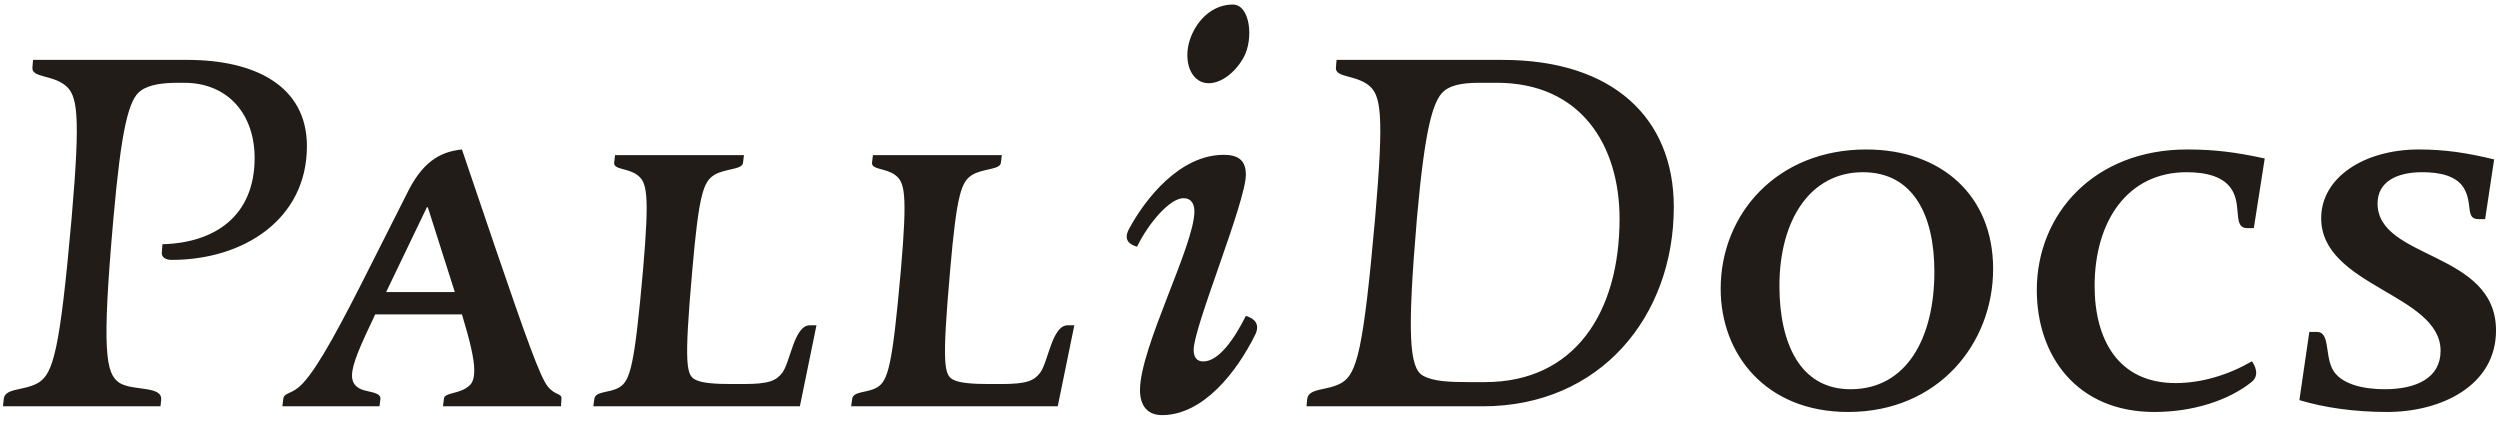
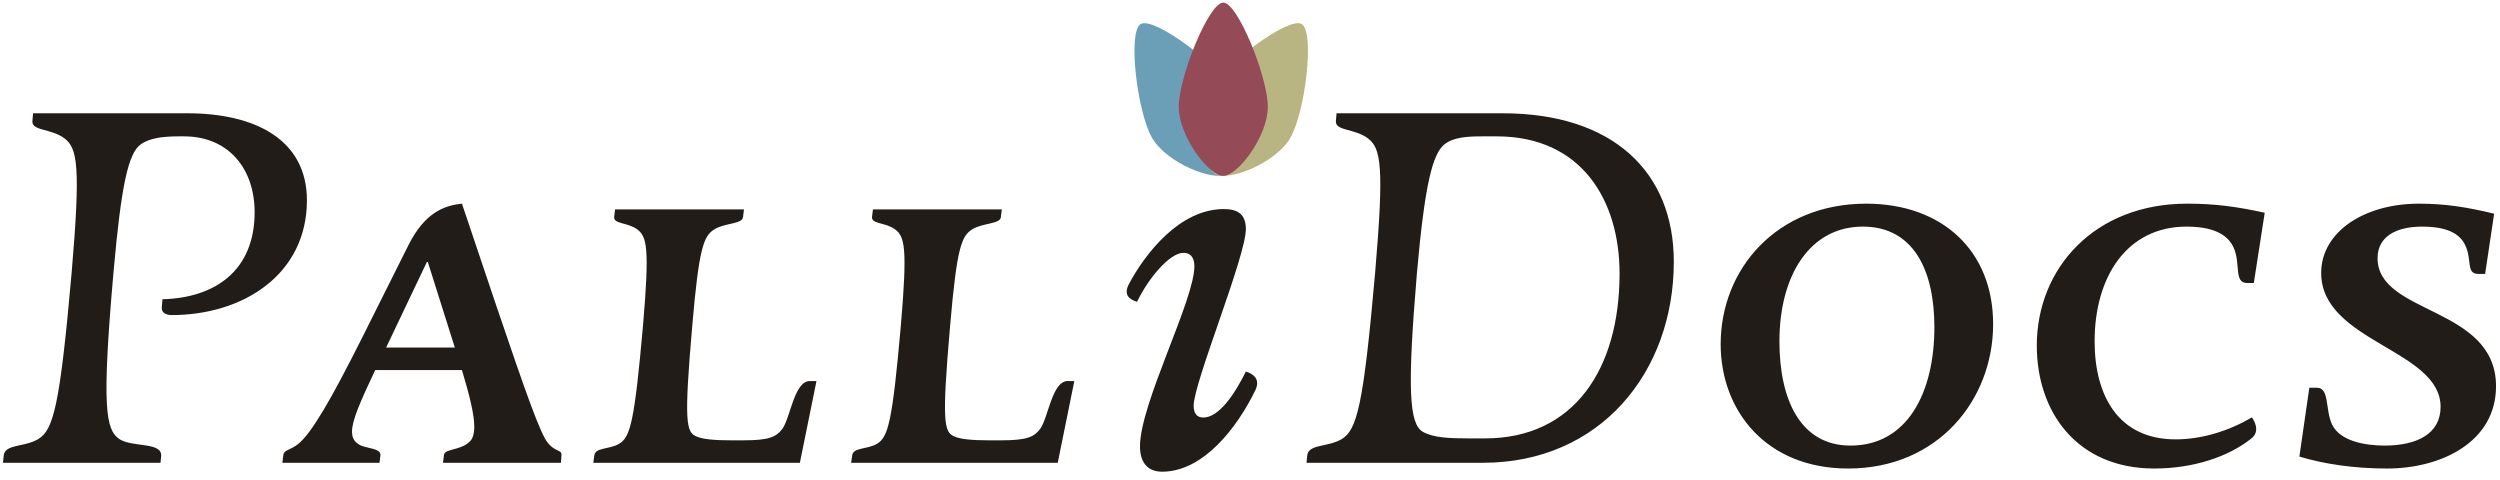
- <svg xmlns="http://www.w3.org/2000/svg" width="193" height="33" viewBox="0 0 193 33">
-   <g fill="#221C18" fill-rule="evenodd" transform="translate(0 -1)">
-     <path d="M0.231,32.366 L0.281,31.861 C0.332,30.903 1.845,31.205 2.956,30.55 C4.116,29.843 4.621,28.077 5.529,17.834 C6.235,9.66 5.983,8.298 4.974,7.541 C3.965,6.784 2.451,6.986 2.501,6.229 L2.552,5.624 L14.46,5.624 C19.707,5.624 23.694,7.642 23.694,12.284 C23.694,17.935 18.799,21.064 13.249,21.064 C12.795,21.064 12.442,20.862 12.492,20.458 L12.542,19.853 C16.579,19.752 19.657,17.683 19.657,13.192 C19.657,9.862 17.639,7.39 14.208,7.39 L13.804,7.39 C12.694,7.39 11.584,7.49 10.877,7.995 C9.919,8.651 9.364,11.022 8.758,17.834 C7.85,28.077 8.153,29.843 9.212,30.55 C10.221,31.205 12.542,30.751 12.442,31.861 L12.391,32.366 L0.231,32.366 Z M21.798,32.366 L21.871,31.781 C21.907,31.378 22.383,31.415 23.005,30.939 C24.066,30.098 25.566,27.501 27.87,22.965 L31.565,15.648 C32.809,13.234 34.272,12.685 35.662,12.539 L38.296,20.294 C40.637,27.135 41.698,30.098 42.283,30.83 C42.869,31.561 43.381,31.342 43.344,31.781 L43.308,32.366 L34.199,32.366 L34.272,31.781 C34.309,31.269 35.516,31.451 36.247,30.756 C36.503,30.537 36.613,30.135 36.613,29.586 C36.613,28.708 36.284,27.318 35.662,25.269 L28.968,25.269 C27.834,27.647 27.175,29.11 27.175,29.988 C27.175,30.5 27.395,30.83 27.87,31.049 C28.382,31.269 29.407,31.269 29.37,31.781 L29.297,32.366 L21.798,32.366 Z M29.809,23.55 L35.113,23.55 L33.028,17.002 L32.955,17.002 L29.809,23.55 Z M45.802,32.366 L45.875,31.854 C45.911,31.159 47.009,31.378 47.814,30.903 C48.655,30.391 48.984,29.257 49.643,21.83 C50.155,15.904 49.935,15.063 49.204,14.514 C48.472,13.965 47.375,14.112 47.411,13.563 L47.484,12.978 L57.435,12.978 L57.361,13.563 C57.325,14.112 55.935,14.002 55.13,14.514 C54.325,15.026 53.959,15.904 53.447,21.83 C52.789,29.33 52.972,30.025 53.776,30.354 C54.252,30.574 55.24,30.647 56.41,30.647 L57.398,30.647 C59.373,30.647 59.922,30.391 60.398,29.769 C61.02,28.927 61.312,26.111 62.519,26.111 L63.032,26.111 L61.751,32.366 L45.802,32.366 Z M65.708,32.366 L65.781,31.854 C65.818,31.159 66.915,31.378 67.72,30.903 C68.562,30.391 68.891,29.257 69.549,21.83 C70.062,15.904 69.842,15.063 69.11,14.514 C68.379,13.965 67.281,14.112 67.318,13.563 L67.391,12.978 L77.341,12.978 L77.268,13.563 C77.232,14.112 75.841,14.002 75.037,14.514 C74.232,15.026 73.866,15.904 73.354,21.83 C72.695,29.33 72.878,30.025 73.683,30.354 C74.159,30.574 75.146,30.647 76.317,30.647 L77.305,30.647 C79.28,30.647 79.829,30.391 80.304,29.769 C80.926,28.927 81.219,26.111 82.426,26.111 L82.938,26.111 L81.658,32.366 L65.708,32.366 Z M89.71,33.047 C88.574,33.047 88.007,32.309 88.007,31.117 C88.007,27.825 92.207,19.935 92.207,17.323 C92.207,16.926 92.094,16.302 91.356,16.302 C90.334,16.302 88.688,18.175 87.78,20.048 C87.212,19.878 86.701,19.537 87.155,18.686 C88.404,16.358 91.072,12.952 94.478,12.952 C95.556,12.952 96.181,13.35 96.181,14.485 C96.181,16.585 92.151,26.235 92.151,27.995 C92.151,28.563 92.378,28.903 92.889,28.903 C94.081,28.903 95.273,27.2 96.181,25.384 C96.749,25.554 97.316,25.952 96.919,26.803 C95.5,29.698 92.889,33.047 89.71,33.047 Z M113.475,30.499 L114.636,30.499 C121.548,30.499 125.03,25.151 125.03,17.885 C125.03,12.284 122.103,7.39 115.544,7.39 L114.434,7.39 C113.324,7.39 112.163,7.44 111.457,8.045 C110.599,8.802 109.994,11.022 109.388,17.834 C108.631,26.715 108.783,29.389 109.842,29.995 C110.65,30.449 111.861,30.499 113.475,30.499 Z M100.861,32.366 L100.911,31.861 C100.962,30.903 102.475,31.205 103.585,30.55 C104.746,29.843 105.251,28.077 106.159,17.834 C106.865,9.66 106.613,8.298 105.604,7.541 C104.595,6.784 103.081,6.986 103.131,6.229 L103.182,5.624 L115.998,5.624 C124.525,5.624 129.218,10.114 129.218,16.976 C129.218,25.453 123.516,32.366 114.484,32.366 L100.861,32.366 Z M142.676,32.805 C136.311,32.805 132.836,28.342 132.836,23.294 C132.836,17.514 137.189,12.539 144.066,12.539 C149.919,12.539 153.87,16.124 153.87,21.757 C153.87,27.537 149.627,32.805 142.676,32.805 Z M142.859,31.049 C147.212,31.049 149.334,27.062 149.334,21.977 C149.334,17.587 147.688,14.295 143.81,14.295 C139.75,14.295 137.372,17.989 137.372,23.074 C137.372,27.464 138.945,31.049 142.859,31.049 Z M166.313,32.805 C160.35,32.805 157.241,28.488 157.241,23.403 C157.241,17.477 161.704,12.539 168.837,12.539 C170.995,12.539 172.642,12.758 174.837,13.234 L173.995,18.611 L173.483,18.611 C172.422,18.611 173.007,17.111 172.422,15.868 C171.8,14.551 170.154,14.295 168.801,14.295 C164.228,14.295 161.704,18.099 161.704,23.074 C161.704,27.171 163.496,30.574 167.959,30.574 C170.008,30.574 172.093,29.915 173.849,28.891 C174.032,29.147 174.507,29.952 173.812,30.5 C172.02,31.927 169.276,32.805 166.313,32.805 Z M184.28,32.805 C181.792,32.805 179.451,32.476 177.512,31.89 L178.28,26.623 L178.866,26.623 C179.853,26.623 179.487,28.269 180.036,29.439 C180.658,30.72 182.597,31.049 184.097,31.049 C186.548,31.049 188.413,30.171 188.413,28.086 C188.413,23.696 179.195,23.111 179.195,17.843 C179.195,14.697 182.524,12.539 186.731,12.539 C188.743,12.539 190.425,12.795 192.547,13.307 L191.852,17.916 L191.34,17.916 C190.352,17.916 190.864,16.855 190.316,15.721 C189.767,14.514 188.231,14.295 186.987,14.295 C184.975,14.295 183.548,15.063 183.548,16.709 C183.548,21.062 192.693,20.367 192.693,26.513 C192.693,30.756 188.487,32.805 184.28,32.805 Z" />
-     <path d="M94.028,7.612 C95.175,7.612 96.142,6.216 96.283,4.569 C96.424,2.922 95.079,0.634 93.862,1.175 C92.651,1.715 91.979,2.94 91.917,4.375 C91.84,6.167 92.881,7.612 94.028,7.612 Z" transform="rotate(24 94.103 4.353)" />
+ <svg xmlns="http://www.w3.org/2000/svg" width="193" height="37" viewBox="0 0 193 37">
+   <g fill="none" fill-rule="evenodd">
+     <path fill="#221C18" d="M0.231,35.727 L0.281,35.218 C0.332,34.251 1.845,34.556 2.956,33.895 C4.116,33.182 4.621,31.4 5.529,21.065 C6.235,12.818 5.983,11.444 4.974,10.68 C3.965,9.916 2.451,10.12 2.501,9.356 L2.552,8.745 L14.46,8.745 C19.707,8.745 23.694,10.782 23.694,15.465 C23.694,21.167 18.799,24.324 13.249,24.324 C12.795,24.324 12.442,24.12 12.492,23.713 L12.542,23.102 C16.579,23 19.657,20.913 19.657,16.382 C19.657,13.022 17.639,10.527 14.208,10.527 L13.804,10.527 C12.694,10.527 11.584,10.629 10.877,11.138 C9.919,11.8 9.364,14.193 8.758,21.065 C7.85,31.4 8.153,33.182 9.212,33.895 C10.221,34.556 12.542,34.098 12.442,35.218 L12.391,35.727 L0.231,35.727 Z M21.798,35.727 L21.871,35.137 C21.907,34.731 22.383,34.768 23.005,34.288 C24.066,33.439 25.566,30.818 27.87,26.242 L31.565,18.86 C32.809,16.424 34.272,15.87 35.662,15.723 L38.296,23.547 C40.637,30.449 41.698,33.439 42.283,34.177 C42.869,34.915 43.381,34.694 43.344,35.137 L43.308,35.727 L34.199,35.727 L34.272,35.137 C34.309,34.62 35.516,34.805 36.247,34.103 C36.503,33.882 36.613,33.476 36.613,32.922 C36.613,32.036 36.284,30.634 35.662,28.567 L28.968,28.567 C27.834,30.966 27.175,32.442 27.175,33.328 C27.175,33.845 27.395,34.177 27.87,34.399 C28.382,34.62 29.407,34.62 29.37,35.137 L29.297,35.727 L21.798,35.727 Z M29.809,26.832 L35.113,26.832 L33.028,20.225 L32.955,20.225 L29.809,26.832 Z M45.802,35.727 L45.875,35.211 C45.911,34.509 47.009,34.731 47.814,34.251 C48.655,33.734 48.984,32.59 49.643,25.097 C50.155,19.118 49.935,18.269 49.204,17.716 C48.472,17.162 47.375,17.31 47.411,16.756 L47.484,16.165 L57.435,16.165 L57.361,16.756 C57.325,17.31 55.935,17.199 55.13,17.716 C54.325,18.232 53.959,19.118 53.447,25.097 C52.789,32.664 52.972,33.365 53.776,33.697 C54.252,33.919 55.24,33.993 56.41,33.993 L57.398,33.993 C59.373,33.993 59.922,33.734 60.398,33.107 C61.02,32.258 61.312,29.416 62.519,29.416 L63.032,29.416 L61.751,35.727 L45.802,35.727 Z M65.708,35.727 L65.781,35.211 C65.818,34.509 66.915,34.731 67.72,34.251 C68.562,33.734 68.891,32.59 69.549,25.097 C70.062,19.118 69.842,18.269 69.11,17.716 C68.379,17.162 67.281,17.31 67.318,16.756 L67.391,16.165 L77.341,16.165 L77.268,16.756 C77.232,17.31 75.841,17.199 75.037,17.716 C74.232,18.232 73.866,19.118 73.354,25.097 C72.695,32.664 72.878,33.365 73.683,33.697 C74.159,33.919 75.146,33.993 76.317,33.993 L77.305,33.993 C79.28,33.993 79.829,33.734 80.304,33.107 C80.926,32.258 81.219,29.416 82.426,29.416 L82.938,29.416 L81.658,35.727 L65.708,35.727 Z M89.71,36.415 C88.574,36.415 88.007,35.67 88.007,34.467 C88.007,31.145 92.207,23.185 92.207,20.55 C92.207,20.149 92.094,19.519 91.356,19.519 C90.334,19.519 88.688,21.409 87.78,23.299 C87.212,23.127 86.701,22.784 87.155,21.925 C88.404,19.576 91.072,16.14 94.478,16.14 C95.556,16.14 96.181,16.541 96.181,17.686 C96.181,19.805 92.151,29.542 92.151,31.317 C92.151,31.89 92.378,32.234 92.889,32.234 C94.081,32.234 95.273,30.515 96.181,28.683 C96.749,28.855 97.316,29.255 96.919,30.115 C95.5,33.035 92.889,36.415 89.71,36.415 Z M113.475,33.844 L114.636,33.844 C121.548,33.844 125.03,28.447 125.03,21.116 C125.03,15.465 122.103,10.527 115.544,10.527 L114.434,10.527 C113.324,10.527 112.163,10.578 111.457,11.189 C110.599,11.953 109.994,14.193 109.388,21.065 C108.631,30.025 108.783,32.724 109.842,33.335 C110.65,33.793 111.861,33.844 113.475,33.844 Z M100.861,35.727 L100.911,35.218 C100.962,34.251 102.475,34.556 103.585,33.895 C104.746,33.182 105.251,31.4 106.159,21.065 C106.865,12.818 106.613,11.444 105.604,10.68 C104.595,9.916 103.081,10.12 103.131,9.356 L103.182,8.745 L115.998,8.745 C124.525,8.745 129.218,13.276 129.218,20.2 C129.218,28.753 123.516,35.727 114.484,35.727 L100.861,35.727 Z M142.676,36.17 C136.311,36.17 132.836,31.667 132.836,26.574 C132.836,20.742 137.189,15.723 144.066,15.723 C149.919,15.723 153.87,19.34 153.87,25.024 C153.87,30.855 149.627,36.17 142.676,36.17 Z M142.859,34.399 C147.212,34.399 149.334,30.375 149.334,25.245 C149.334,20.816 147.688,17.494 143.81,17.494 C139.75,17.494 137.372,21.222 137.372,26.352 C137.372,30.781 138.945,34.399 142.859,34.399 Z M166.313,36.17 C160.35,36.17 157.241,31.815 157.241,26.685 C157.241,20.705 161.704,15.723 168.837,15.723 C170.995,15.723 172.642,15.944 174.837,16.424 L173.995,21.849 L173.483,21.849 C172.422,21.849 173.007,20.336 172.422,19.081 C171.8,17.753 170.154,17.494 168.801,17.494 C164.228,17.494 161.704,21.333 161.704,26.352 C161.704,30.486 163.496,33.919 167.959,33.919 C170.008,33.919 172.093,33.254 173.849,32.221 C174.032,32.479 174.507,33.291 173.812,33.845 C172.02,35.284 169.276,36.17 166.313,36.17 Z M184.28,36.17 C181.792,36.17 179.451,35.838 177.512,35.247 L178.28,29.933 L178.866,29.933 C179.853,29.933 179.487,31.593 180.036,32.775 C180.658,34.066 182.597,34.399 184.097,34.399 C186.548,34.399 188.413,33.513 188.413,31.409 C188.413,26.98 179.195,26.389 179.195,21.074 C179.195,17.9 182.524,15.723 186.731,15.723 C188.743,15.723 190.425,15.981 192.547,16.498 L191.852,21.148 L191.34,21.148 C190.352,21.148 190.864,20.078 190.316,18.934 C189.767,17.716 188.231,17.494 186.987,17.494 C184.975,17.494 183.548,18.269 183.548,19.93 C183.548,24.322 192.693,23.621 192.693,29.822 C192.693,34.103 188.487,36.17 184.28,36.17 Z" />
+     <path fill="#6B9EB7" d="M91.41,14.333 C90.222,14.333 87.772,11.284 87.772,8.999 C87.772,6.714 90.222,0.957 91.41,0.957 C92.597,0.957 95.047,6.714 95.047,8.999 C95.047,11.284 92.597,14.333 91.41,14.333 Z" transform="rotate(-30 91.41 7.645)" />
+     <path fill="#B9B582" d="M97.145,14.333 C95.957,14.333 93.508,11.284 93.508,8.999 C93.508,6.714 95.957,0.957 97.145,0.957 C98.333,0.957 100.782,6.714 100.782,8.999 C100.782,11.284 98.333,14.333 97.145,14.333 Z" transform="scale(-1 1) rotate(-30 0 370.196)" />
+     <path fill="#954B57" d="M94.437,13.576 C93.315,13.576 91,10.527 91,8.242 C91,5.957 93.315,0.2 94.437,0.2 C95.56,0.2 97.875,5.957 97.875,8.242 C97.875,10.527 95.56,13.576 94.437,13.576 Z" />
  </g>
</svg>
